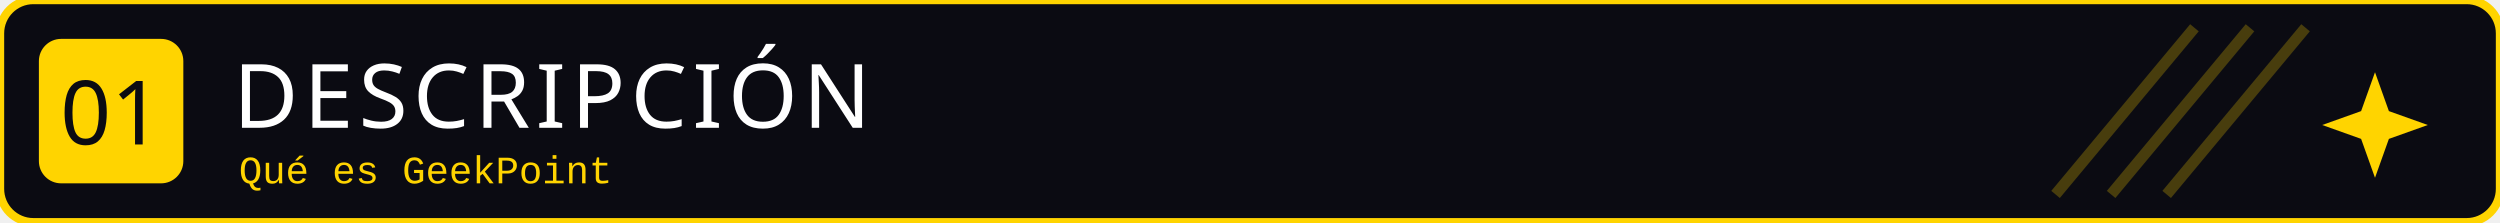
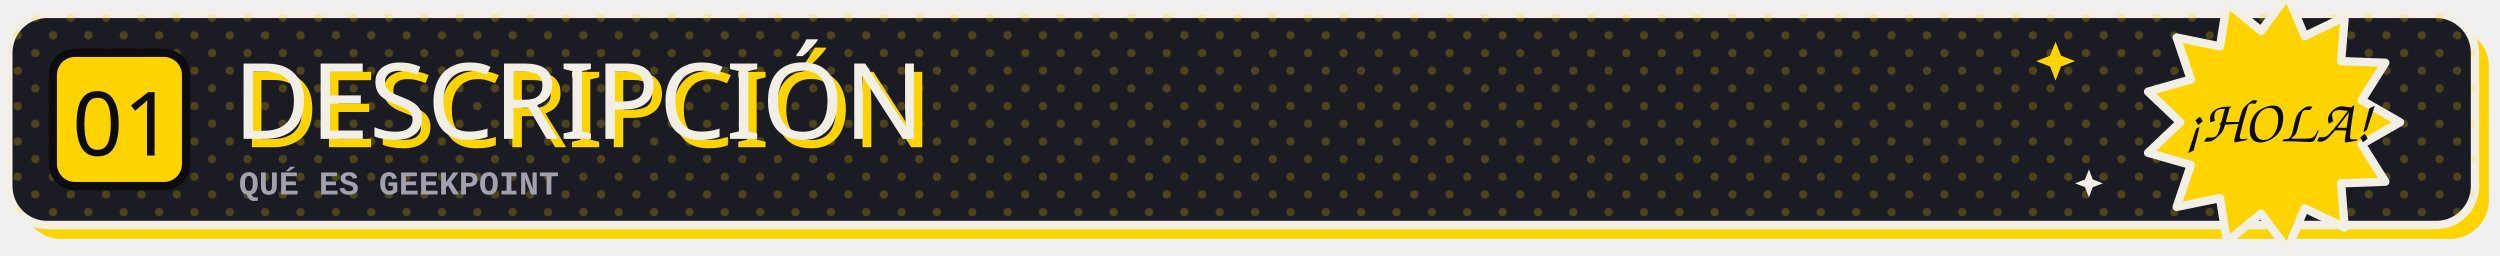
- <svg xmlns="http://www.w3.org/2000/svg" viewBox="0 0 900 80" width="900" height="80">
-   <style>.s{animation:s 3s ease-in-out infinite}@keyframes s{0%,100%{opacity:.35}50%{opacity:1}}</style>
-   <rect width="900" height="80" rx="12" fill="#0B0B12" />
-   <rect x="0" y="0" width="900" height="80" rx="12" fill="none" stroke="#FFD400" stroke-width="3" />
-   <rect x="14" y="14" width="52" height="52" rx="8" fill="#FFD400" />
-   <text x="40" y="52" text-anchor="middle" font-family="Impact,'Arial Black','Anton',sans-serif" font-size="32" fill="#0B0B12">01</text>
-   <text x="84" y="46" font-family="Impact,'Arial Black','Anton',sans-serif" font-size="32" fill="#fff" letter-spacing="2">DESCRIPCIÓN</text>
-   <text x="86" y="66" font-family="'Courier New',Consolas,monospace" font-size="14" fill="#FFD400">Qué es GeekPoint</text>
-   <g class="s" fill="#FFD400">
-     <path d="M850 40 l5 -14 5 14 14 5 -14 5 -5 14 -5 -14 -14 -5z" />
+ <svg xmlns="http://www.w3.org/2000/svg" viewBox="0 0 900 92" width="900" height="92" role="img">
+   <defs>
+     <pattern id="ht" width="9" height="9" patternUnits="userSpaceOnUse" patternTransform="rotate(45)">
+       <circle cx="4.5" cy="4.5" r="1.5" fill="#ffd400" opacity="0.22" />
+     </pattern>
+   </defs>
+   <style>@keyframes tw{0%,100%{opacity:.25}50%{opacity:1}}.tw{animation:tw 2.4s ease-in-out infinite}@keyframes fl{0%,100%{transform:translateY(0)}50%{transform:translateY(-10px)}}.fl{animation:fl 4s ease-in-out infinite}@keyframes wob{0%,100%{transform:rotate(-4deg)}50%{transform:rotate(4deg)}}@media (prefers-reduced-motion:reduce){*{animation:none!important}}@keyframes wb{0%,100%{transform:rotate(-12deg) scale(1)}50%{transform:rotate(-6deg) scale(1.07)}}.wb{animation:wb 2.6s ease-in-out infinite;transform-box:fill-box;transform-origin:center}</style>
+   <rect x="8" y="10" width="888" height="76" rx="14" fill="#ffd400" />
+   <rect x="3" y="5" width="888" height="76" rx="14" fill="#1b1b24" stroke="#f2efe6" stroke-width="3" />
+   <rect x="3" y="5" width="888" height="76" rx="14" fill="url(#ht)" />
+   <rect x="19" y="19" width="48" height="48" rx="8" fill="#ffd400" stroke="#0c0c0e" stroke-width="3" />
+   <text x="26.0" y="56.0" font-family="Anton,Impact,'Arial Narrow Bold','Arial Black',sans-serif" font-size="32" fill="#0c0c0e" textLength="34" lengthAdjust="spacingAndGlyphs">01</text>
+   <text x="87.0" y="53.0" font-family="Anton,Impact,'Arial Narrow Bold','Arial Black',sans-serif" font-size="38" fill="#ffd400" textLength="192" lengthAdjust="spacingAndGlyphs">DESCRIPCIÓN</text>
+   <text x="84.0" y="50.0" font-family="Anton,Impact,'Arial Narrow Bold','Arial Black',sans-serif" font-size="38" fill="#f2efe6" textLength="192" lengthAdjust="spacingAndGlyphs">DESCRIPCIÓN</text>
+   <text x="86.0" y="70.0" font-family="'JetBrains Mono','Courier New',Consolas,monospace" font-size="12" font-weight="700" fill="#a4a1af" textLength="119" lengthAdjust="spacingAndGlyphs">QUÉ ES GEEKPOINT</text>
+   <g transform="translate(818 44)">
+     <g class="wb">
+       <polygon points="46.0,0.0 32.2,7.9 40.7,21.4 24.8,22.0 26.1,37.9 11.7,31.0 5.5,45.7 -4.0,32.9 -16.3,43.0 -18.8,27.3 -34.4,30.5 -29.3,15.4 -44.7,11.0 -33.1,-0.0 -44.7,-11.0 -29.3,-15.4 -34.4,-30.5 -18.8,-27.3 -16.3,-43.0 -4.0,-32.9 5.5,-45.7 11.7,-31.0 26.1,-37.9 24.8,-22.0 40.7,-21.4 32.2,-7.9" fill="#ffd400" stroke="#f2efe6" stroke-width="3" stroke-linejoin="round" />
+       <text x="-31.5" y="7.0" font-family="Bangers,'Comic Sans MS','Chalkboard SE',Impact,cursive" font-size="22" fill="#0c0c0e" textLength="63" lengthAdjust="spacingAndGlyphs">¡HOLA!</text>
+     </g>
  </g>
-   <path d="M740 70 L790 10 M760 70 L810 10 M780 70 L830 10" stroke="#FFD400" stroke-width="4" opacity=".25" />
+   <path class="tw" style="animation-delay:0.5s" d="M740 15 L741.96 20.04 L747 22 L741.96 23.96 L740 29 L738.04 23.96 L733 22 L738.04 20.04Z" fill="#ffd400" />
+   <path class="tw" style="animation-delay:1.1s" d="M752 61 L753.4 64.6 L757 66 L753.4 67.4 L752 71 L750.6 67.4 L747 66 L750.6 64.6Z" fill="#f2efe6" />
</svg>
